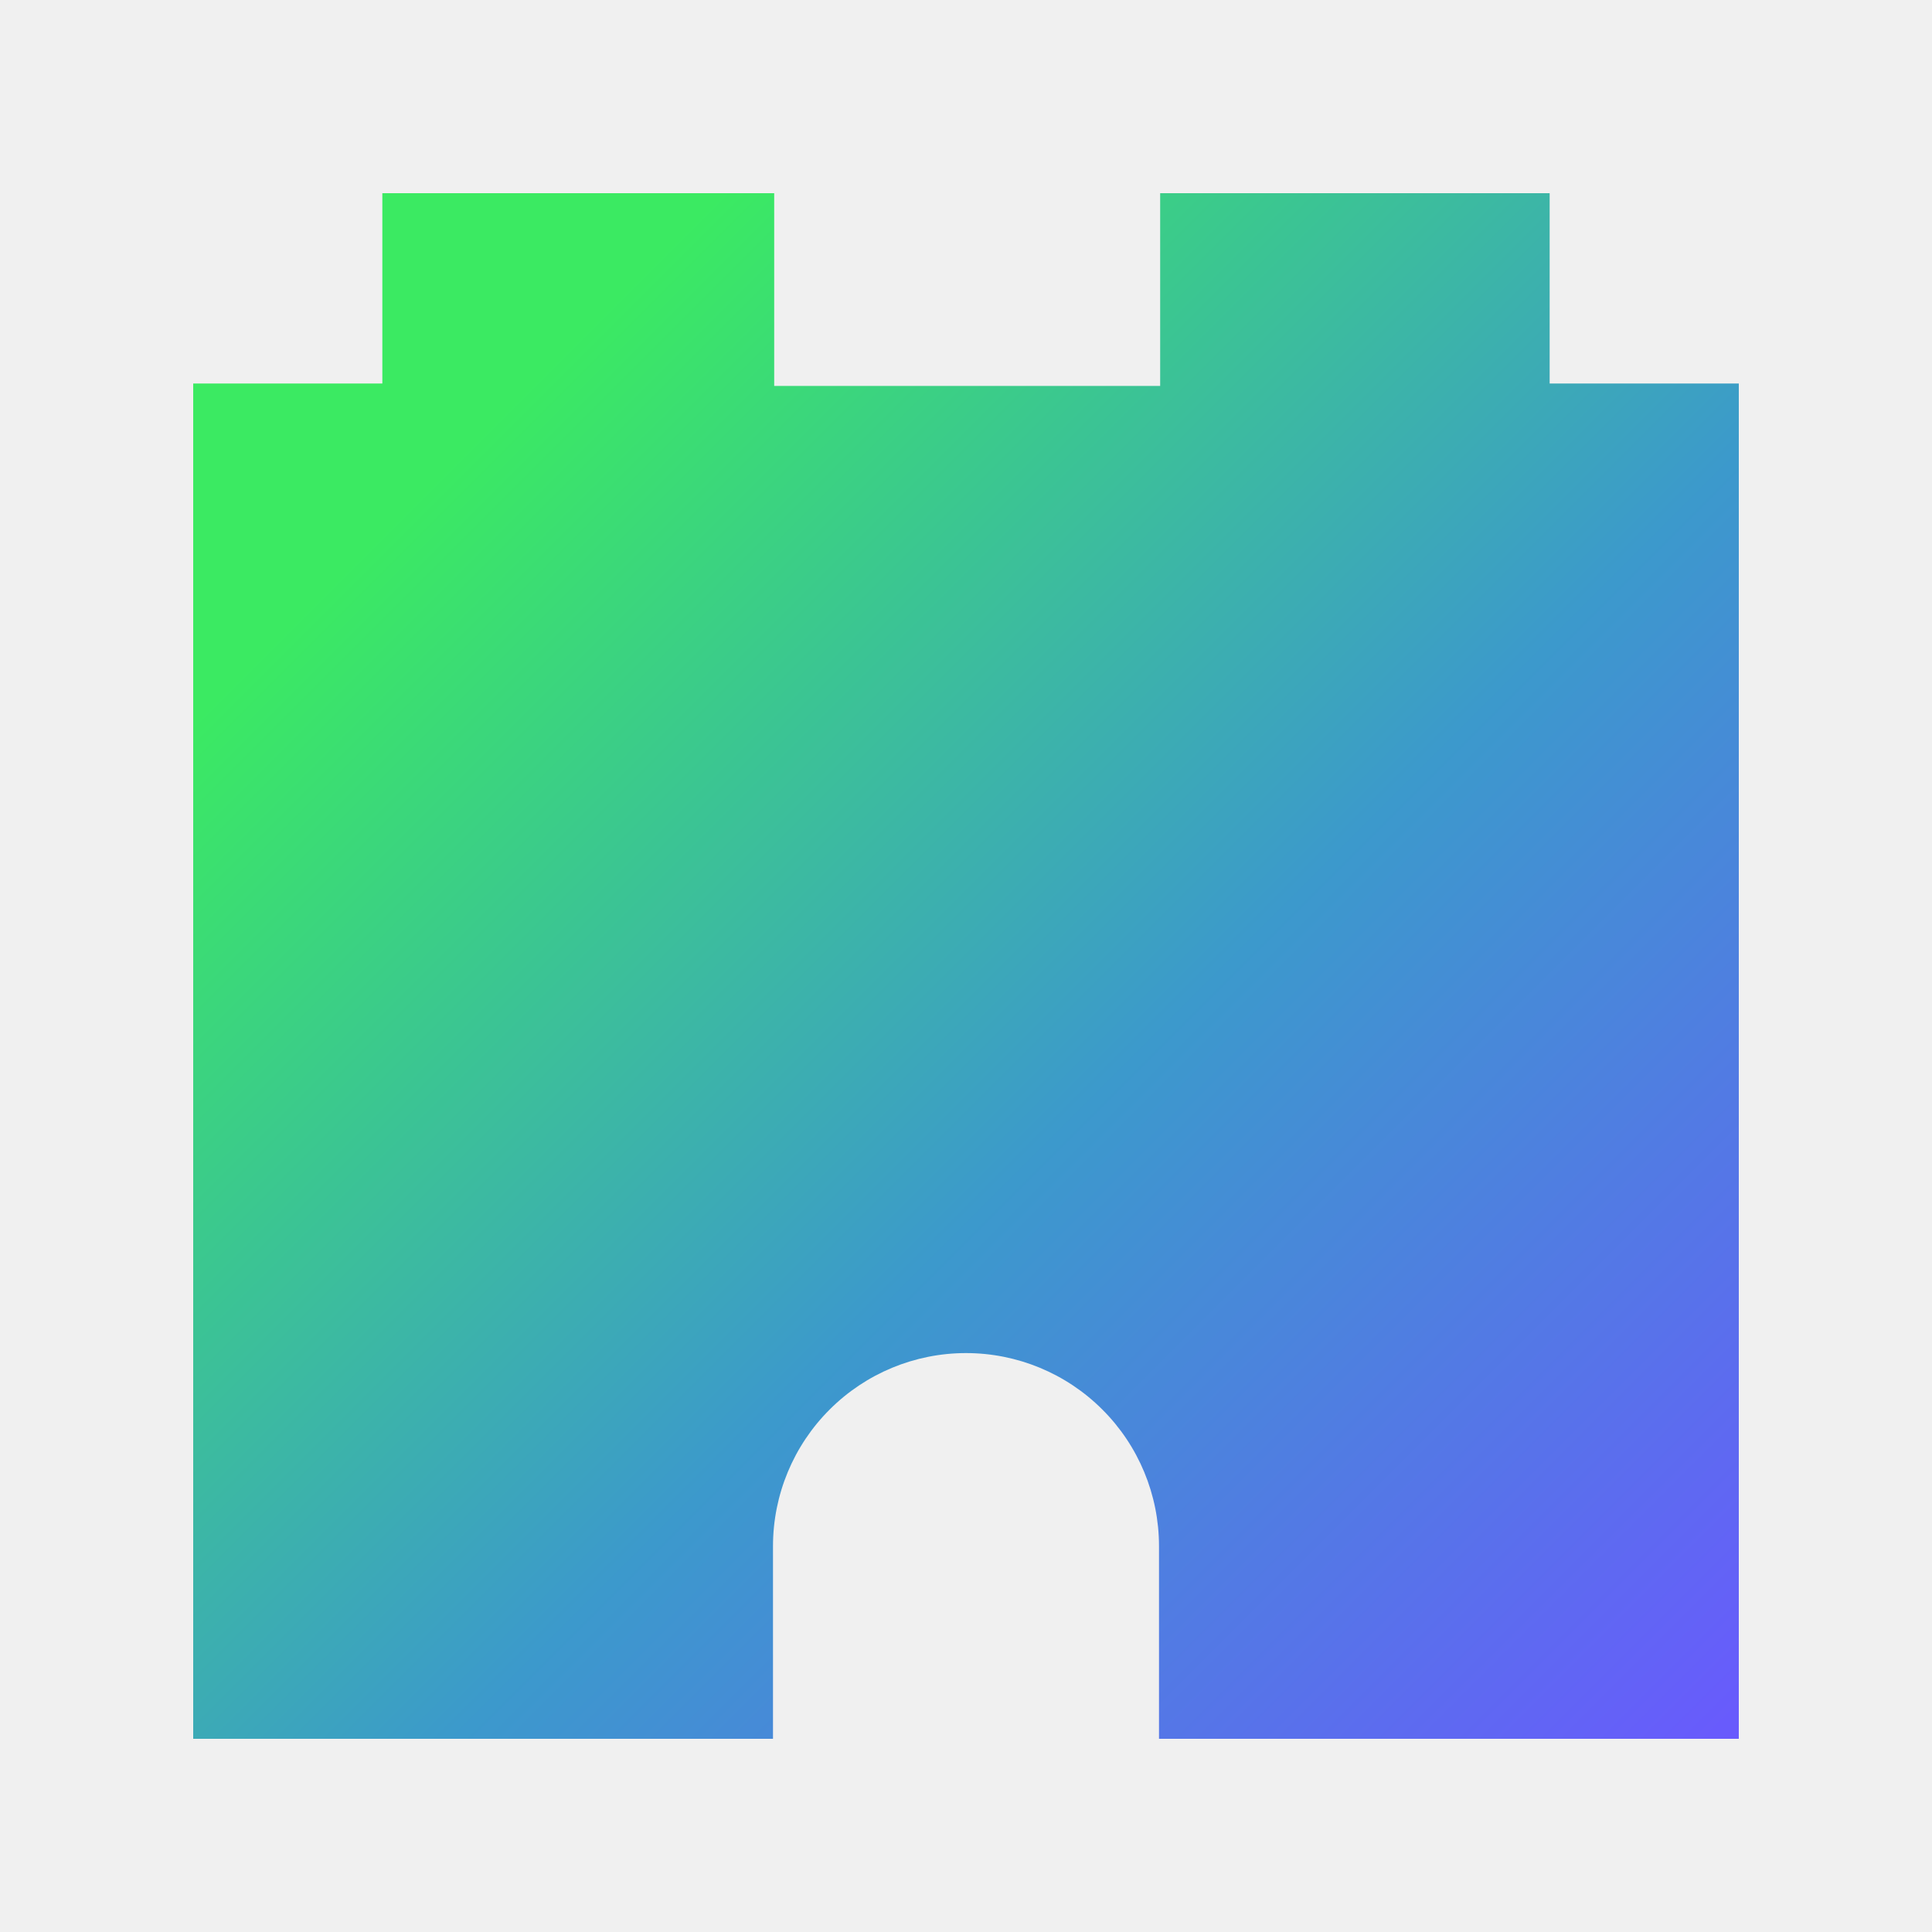
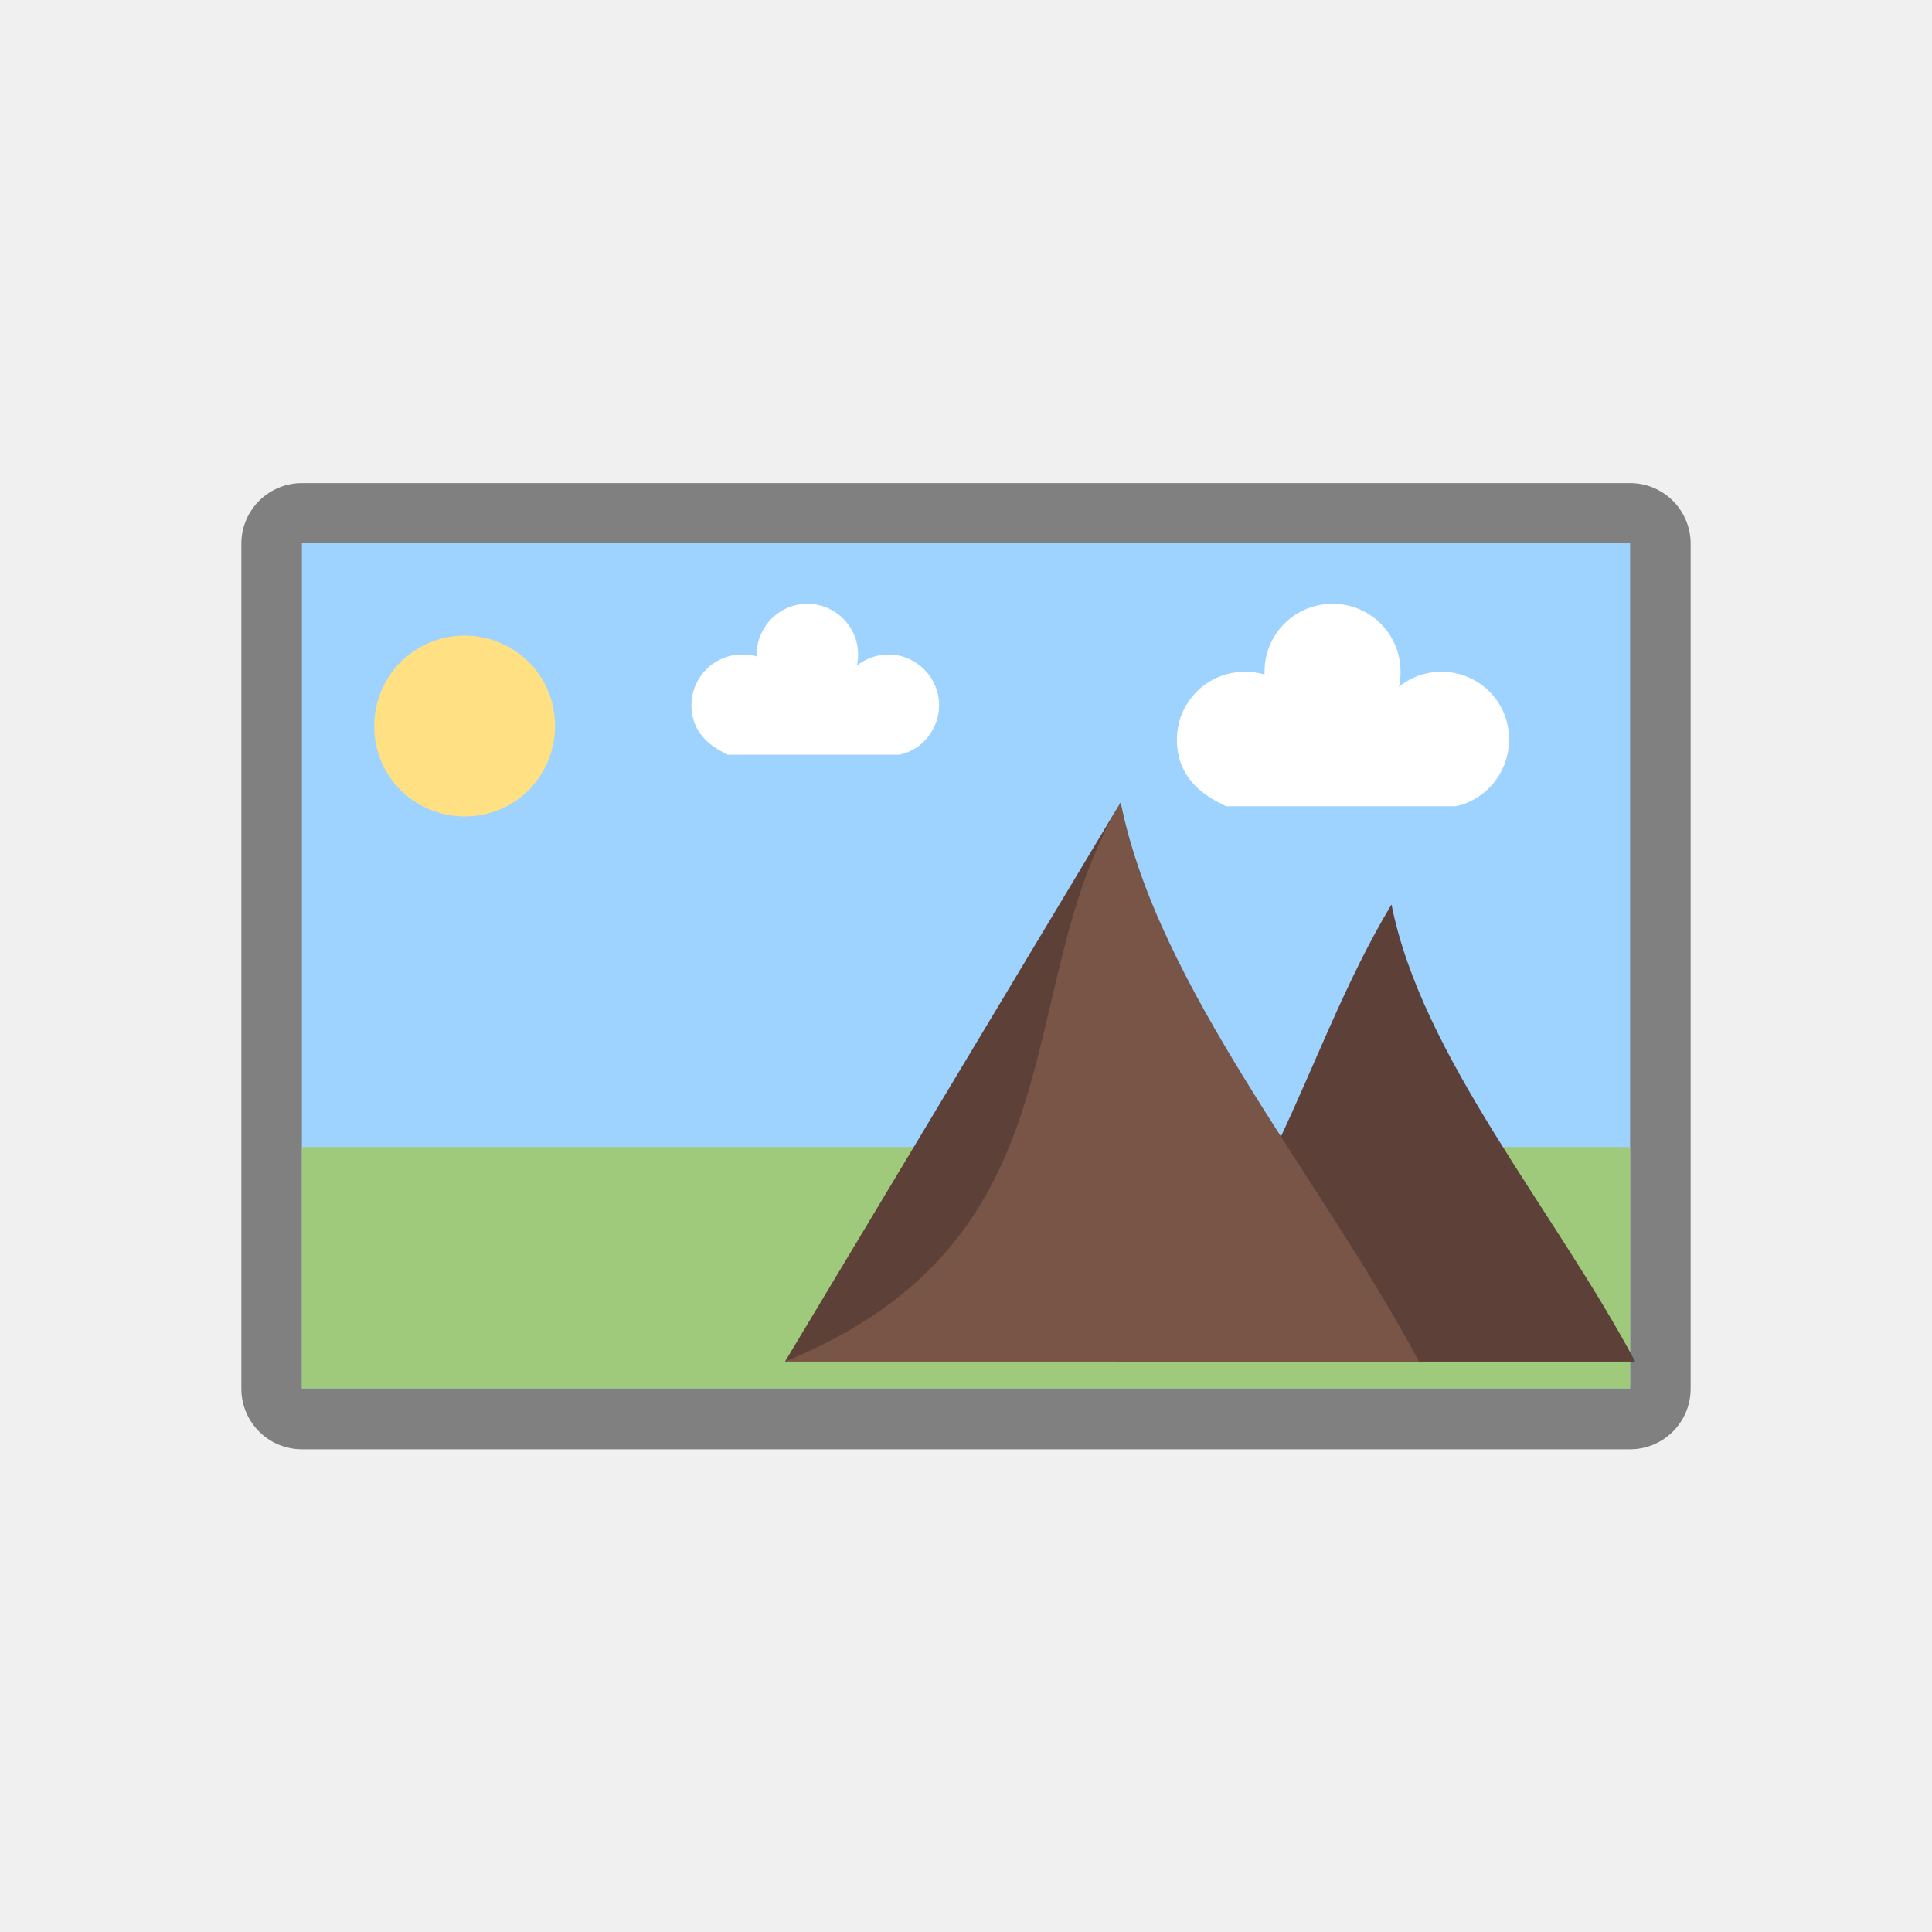
- <svg xmlns="http://www.w3.org/2000/svg" width="40" height="40" viewBox="0 0 40 40" fill="none">
-   <path d="M32.084 7.94V4H24.02V7.99H16.029V4H7.916V7.94H4V36H16.004V32.005C16.006 30.946 16.427 29.931 17.177 29.183C17.926 28.434 18.941 28.014 20 28.014C21.059 28.014 22.074 28.434 22.823 29.183C23.573 29.931 23.994 30.946 23.996 32.005V36H36V7.94H32.084Z" fill="url(#paint0_linear)" />
-   <defs>
-     <linearGradient id="paint0_linear" x1="2.942" y1="4.9" x2="37.777" y2="39.734" gradientUnits="userSpaceOnUse">
-       <stop offset="0.159" stop-color="#3BEA62" />
-       <stop offset="0.54" stop-color="#3C99CC" />
-       <stop offset="0.937" stop-color="#6B57FF" />
-     </linearGradient>
-   </defs>
+ <svg xmlns="http://www.w3.org/2000/svg" t="1678292541004" class="icon" viewBox="0 0 1024 1024" version="1.1" p-id="801" width="40" height="40">
+   <path d="M160.007 256.052h703.987c17.709 0 32.085 14.376 32.085 32.085v447.935c0 17.709-14.376 32.085-32.085 32.085H160.007c-17.709 0-32.085-14.376-32.085-32.085v-447.935c0-17.709 14.376-32.085 32.085-32.085z" fill="#808080" p-id="802" />
+   <path d="M160.007 287.928h703.987v447.935H160.007z" fill="#9ED3FF" p-id="803" />
+   <path d="M246.26 336.889c13.334 0 25.209 5.417 33.96 13.959 8.75 8.75 13.959 20.626 13.959 33.96s-5.417 25.209-13.959 33.96c-8.75 8.75-20.626 13.959-33.96 13.959s-25.209-5.417-33.96-13.959c-8.75-8.75-13.959-20.626-13.959-33.96s5.417-25.209 13.959-33.96c8.75-8.542 20.834-13.959 33.96-13.959z" fill="#FFE082" p-id="804" />
+   <path d="M160.007 607.941h703.987v127.922H160.007z" fill="#9FCA7B" p-id="805" />
+   <path d="M866.702 721.696c-43.127-80.837-113.13-161.465-129.172-242.302-48.544 80.837-64.586 177.716-145.423 242.302H866.702z" fill="#5D4037" p-id="806" />
+   <path d="M752.114 721.696c-52.71-98.754-138.339-197.716-158.131-296.47-59.377 98.754-78.962 217.509-177.924 296.47H752.114z" fill="#795548" p-id="807" />
+   <path d="M593.983 425.226c-59.377 98.754-17.917 230.843-177.924 296.47l177.924-296.47z" fill="#5D4037" p-id="808" />
+   <path d="M470.852 346.889c-6.25 0-12.084 2.292-16.667 5.834 0.417-1.875 0.625-3.75 0.625-5.834 0-14.792-12.084-26.876-26.876-26.876-14.792 0-26.876 12.084-26.876 26.876v1.042c-2.5-0.833-5-1.042-7.709-1.042-14.792 0-26.876 12.084-26.876 26.876 0 20.001 19.167 25.418 19.167 26.251h91.045c12.292-2.5 21.043-13.751 21.043-26.251 0-14.792-12.084-26.876-26.876-26.876zM763.989 356.056c-8.542 0-16.251 2.917-22.501 7.917 0.625-2.5 0.833-5.209 0.833-7.917 0-20.001-16.042-36.043-36.043-36.043-20.001 0-36.043 16.042-36.043 36.043v1.458c-3.333-1.042-6.667-1.458-10.417-1.458-20.001 0-36.043 16.042-36.043 36.043 0 26.876 25.834 34.168 25.834 35.21h122.088c16.459-3.542 28.126-18.542 28.126-35.21 0.208-20.001-15.834-36.043-35.835-36.043z" fill="#FFFFFF" p-id="809" />
</svg>
